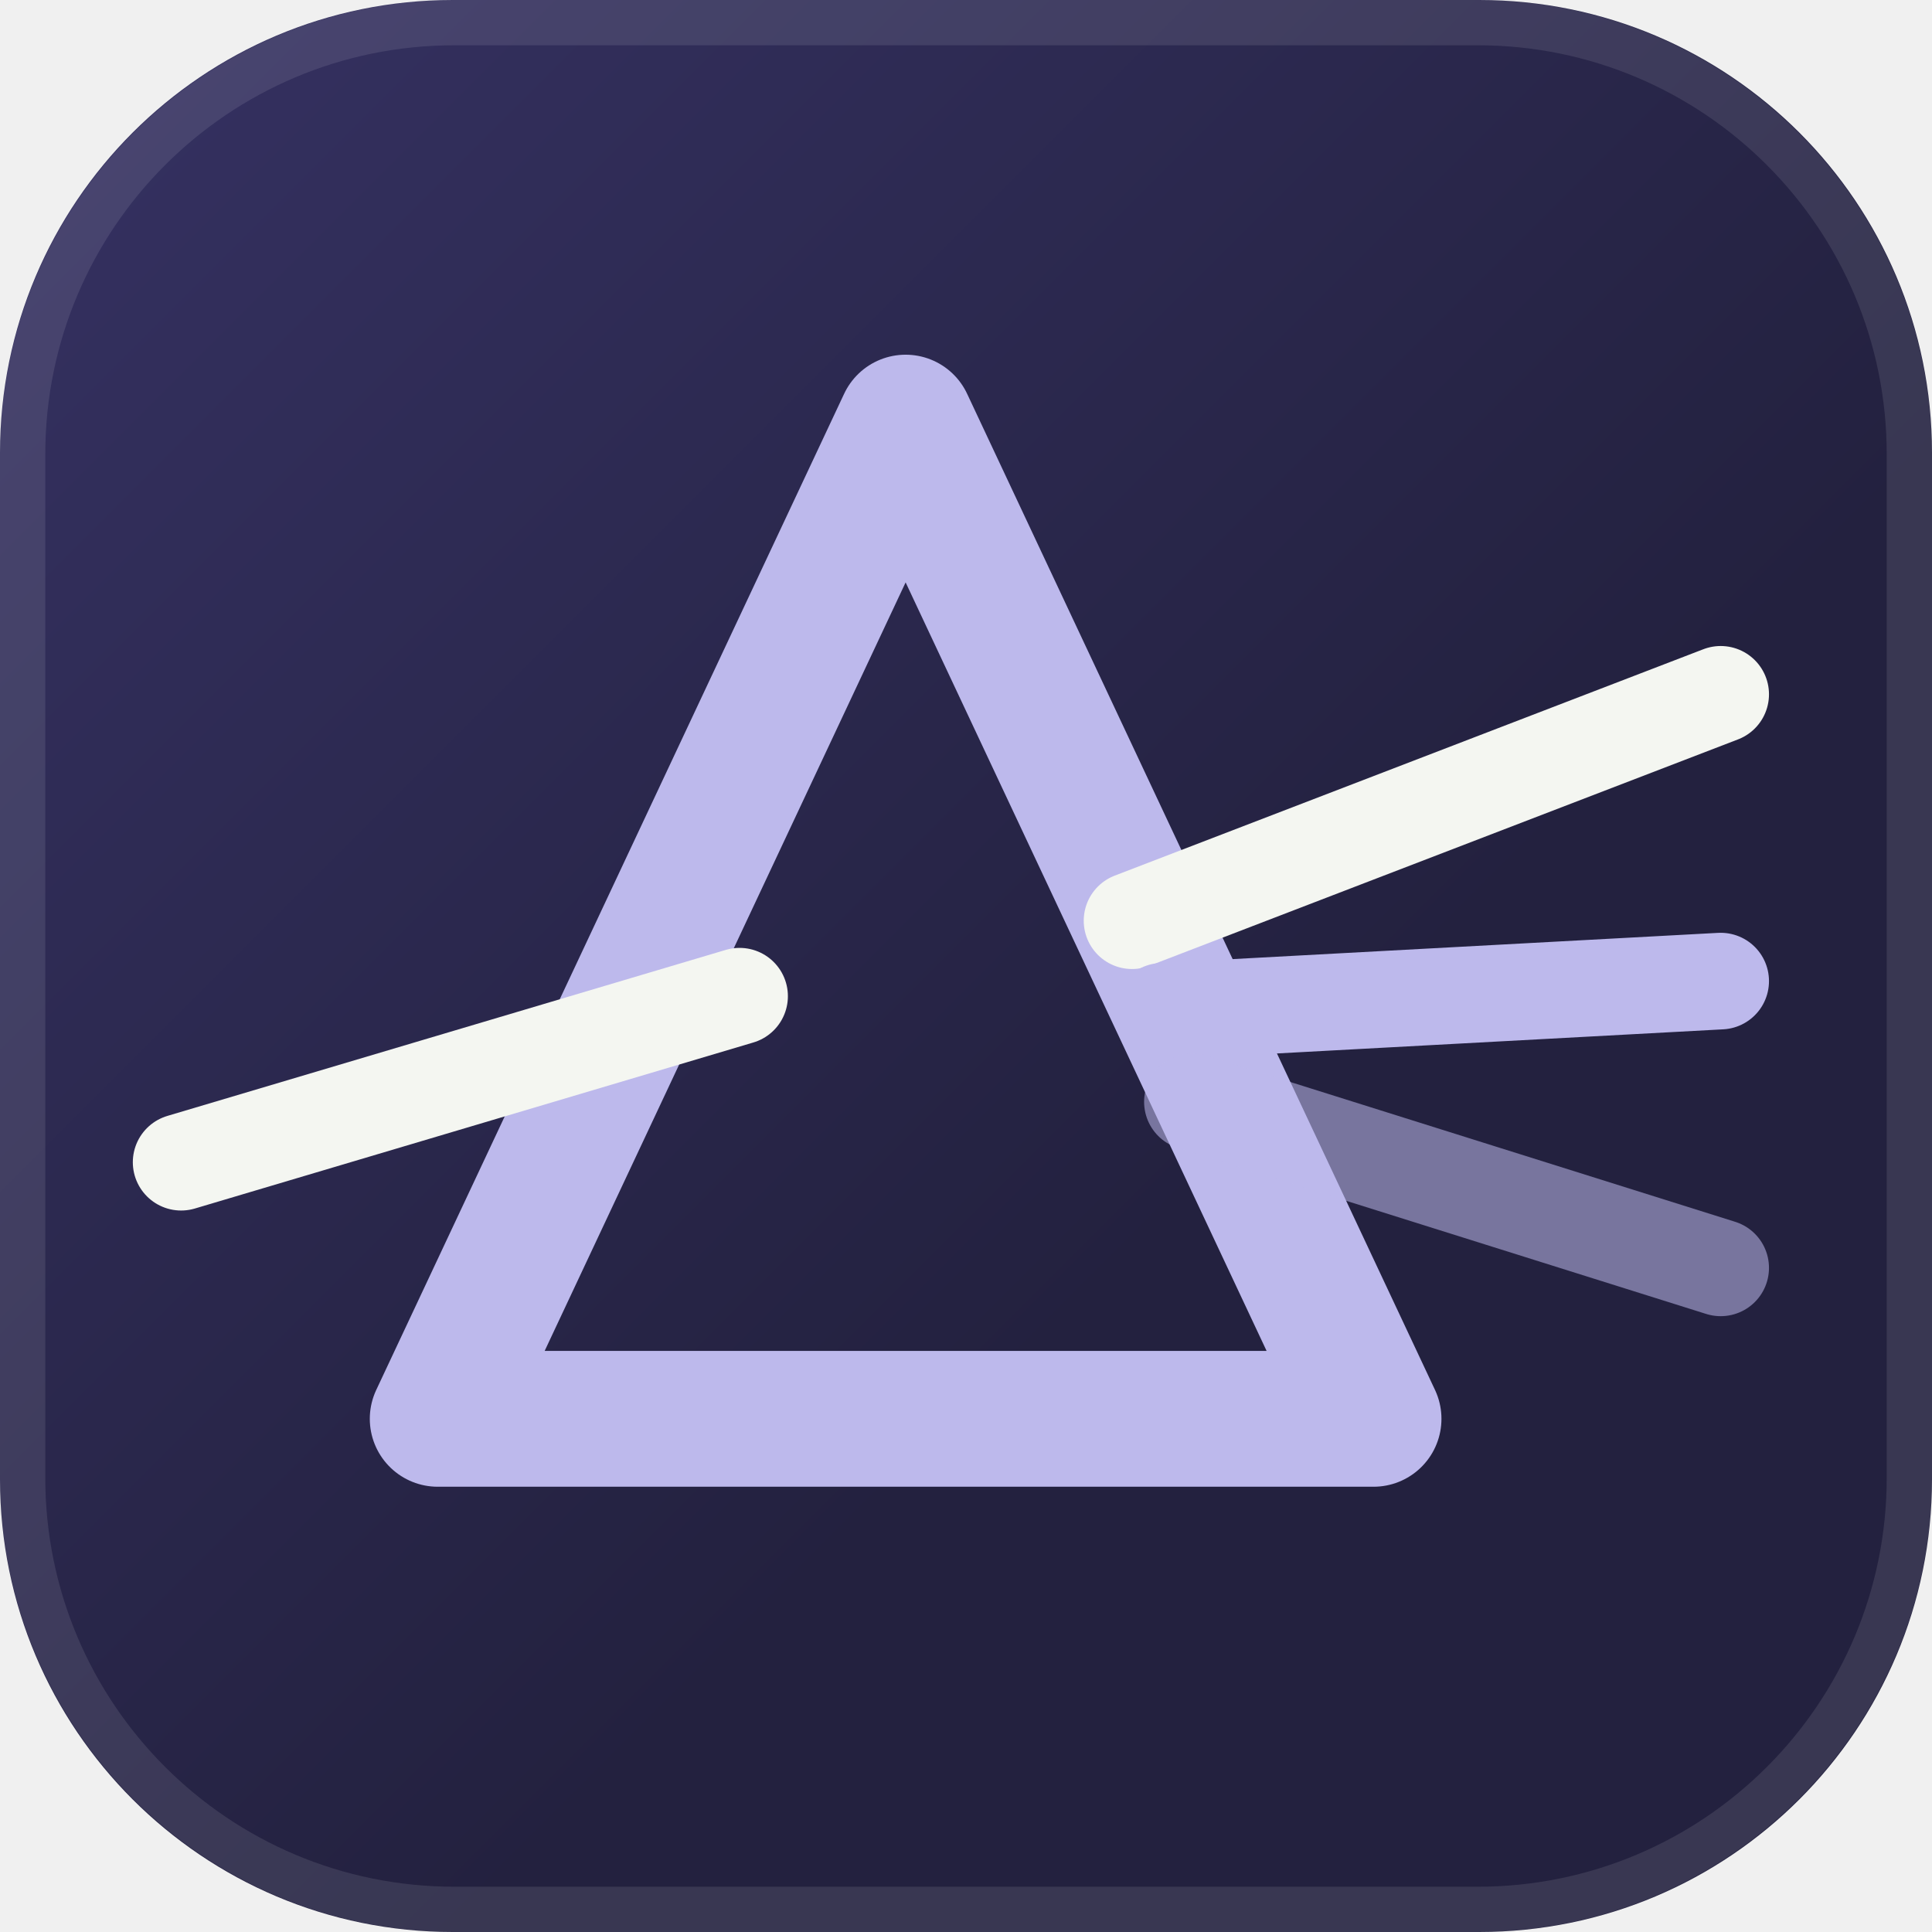
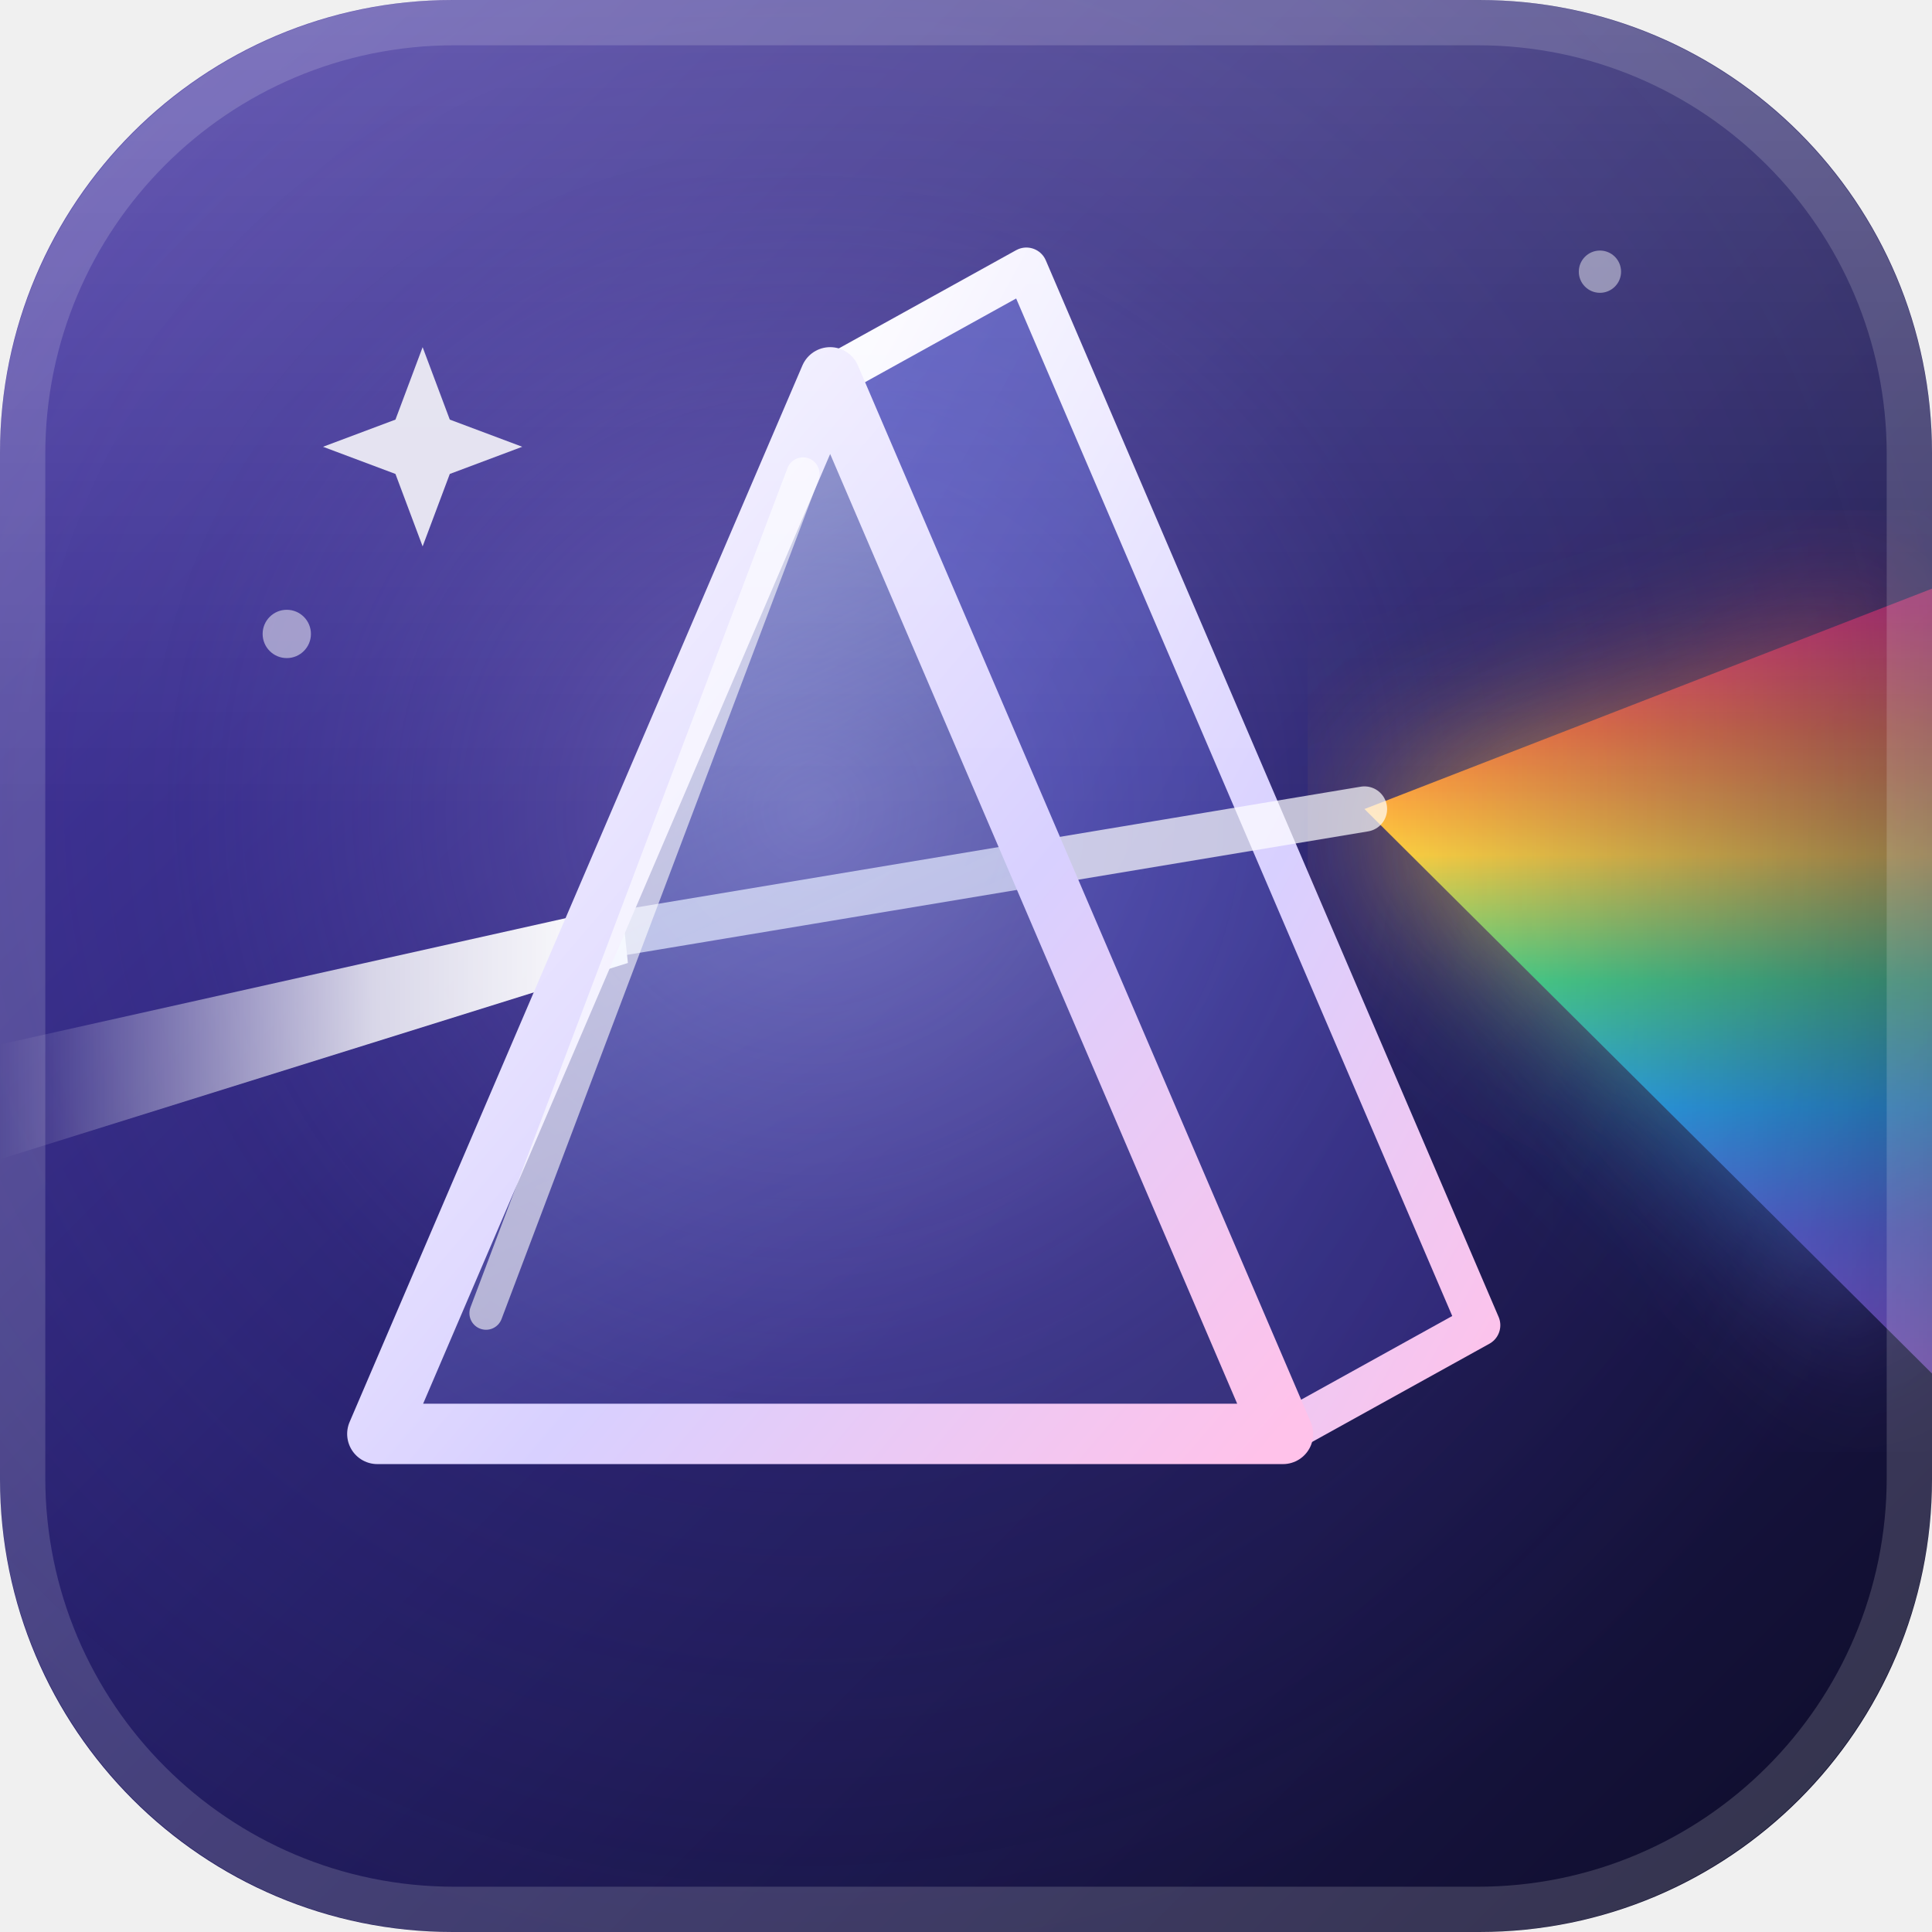
<svg xmlns="http://www.w3.org/2000/svg" class="brand-mark" aria-hidden="true" style="border-radius:6px" viewBox="0 0 64 64" width="24" height="24">
  <defs>
-     <linearGradient id="bpe" x1="0" y1="0" x2="1" y2="1">
-       <stop offset="0" stop-color="#363263" />
-       <stop offset=".62" stop-color="#23213f" />
+     <linearGradient id="phdbg" x1="0" y1="0" x2="1" y2="1">
+       <stop offset="0" stop-color="#4a3aa8" />
+       <stop offset=".45" stop-color="#26206a" />
+       <stop offset="1" stop-color="#0d0c26" />
    </linearGradient>
+     <radialGradient id="phdgl" cx=".42" cy=".42" r=".6">
+       <stop offset="0" stop-color="#b9a6ff" stop-opacity=".40" />
+       <stop offset=".55" stop-color="#6c5ce7" stop-opacity=".10" />
+       <stop offset="1" stop-color="#6c5ce7" stop-opacity="0" />
+     </radialGradient>
+     <linearGradient id="phdsp" gradientUnits="userSpaceOnUse" x1="64" y1="20" x2="64" y2="45">
+       <stop offset="0.000" stop-color="#ff2d6f" />
+       <stop offset="0.167" stop-color="#ff7a3c" />
+       <stop offset="0.333" stop-color="#ffd23f" />
+       <stop offset="0.500" stop-color="#4be08a" />
+       <stop offset="0.667" stop-color="#2cb9ff" />
+       <stop offset="0.833" stop-color="#6d7bff" />
+       <stop offset="1.000" stop-color="#a46bff" />
+     </linearGradient>
+     <linearGradient id="phdfd" gradientUnits="userSpaceOnUse" x1="45.2" y1="0" x2="64" y2="0">
+       <stop offset="0" stop-color="#fff" />
+       <stop offset="1" stop-color="#fff" stop-opacity="0.5" />
+     </linearGradient>
+     <mask id="phdmk">
+       <rect width="64" height="64" fill="url(#phdfd)" />
+     </mask>
+     <linearGradient id="phdin" gradientUnits="userSpaceOnUse" x1="0" y1="0" x2="20.6" y2="0">
+       <stop offset="0" stop-color="#fff" stop-opacity="0" />
+       <stop offset=".6" stop-color="#fff" stop-opacity=".8" />
+       <stop offset="1" stop-color="#fff" />
+     </linearGradient>
+     <linearGradient id="phdfr" x1="0" y1="0" x2=".4" y2="1">
+       <stop offset="0" stop-color="#e9f8ff" stop-opacity=".62" />
+       <stop offset=".5" stop-color="#a9c8ff" stop-opacity=".30" />
+       <stop offset="1" stop-color="#8a7dff" stop-opacity=".22" />
+     </linearGradient>
+     <linearGradient id="phdsd" x1="0" y1="0" x2="1" y2="1">
+       <stop offset="0" stop-color="#7d8cff" stop-opacity=".45" />
+       <stop offset="1" stop-color="#3b2f8f" stop-opacity=".55" />
+     </linearGradient>
+     <linearGradient id="phded" x1="0" y1="0" x2="1" y2="1">
+       <stop offset="0" stop-color="#ffffff" />
+       <stop offset=".6" stop-color="#d8d0ff" />
+       <stop offset="1" stop-color="#ffc2ea" />
+     </linearGradient>
+     <linearGradient id="phdsh" x1="0" y1="0" x2="0" y2="1">
+       <stop offset="0" stop-color="#fff" stop-opacity=".18" />
+       <stop offset=".42" stop-color="#fff" stop-opacity="0" />
+     </linearGradient>
+     <clipPath id="phdcl">
+       <rect width="64" height="64" rx="15" />
+     </clipPath>
+     <filter id="phdb" x="-30%" y="-30%" width="160%" height="160%">
+       <feGaussianBlur stdDeviation="2.6" />
+     </filter>
  </defs>
-   <rect width="64" height="64" rx="15" fill="url(#bpe)" />
-   <rect x=".75" y=".75" width="62.5" height="62.5" rx="14.3" fill="none" stroke="#fff" stroke-opacity=".10" stroke-width="1.5" />
-   <path d="M30 14 14.5 47h31z" stroke="#bdb9ec" stroke-width="4.5" stroke-linecap="round" stroke-linejoin="round" fill="none" />
-   <path d="M6 38.5 24.5 33" stroke="#F4F6F1" stroke-width="3.2" stroke-linecap="round" />
-   <path d="M37.5 30.5 57 23" stroke="#F4F6F1" stroke-width="3.2" stroke-linecap="round" />
-   <path d="M38.5 33.5 57 32.5" stroke="#bdb9ec" stroke-width="3.2" stroke-linecap="round" />
-   <path d="M39.5 36.5 57 42" stroke="#bdb9ec" stroke-width="3.2" stroke-linecap="round" opacity=".55" />
+   <rect width="64" height="64" rx="15" fill="url(#phdbg)" />
+   <g clip-path="url(#phdcl)">
+     <rect width="64" height="64" fill="url(#phdgl)" />
+     <g mask="url(#phdmk)">
+       <path d="M45.2 26.8 L64 19.5 L64 45.5 Z" fill="url(#phdsp)" filter="url(#phdb)" opacity=".85" />
+       <path d="M45.2 26.8 L64 19.5 L64 45.5 Z" fill="url(#phdsp)" />
+     </g>
+     <path d="M0 34.6 L20.6 30.0 L20.8 31.9 L0 38.4 Z" fill="url(#phdin)" />
+     <path d="M27.50 12.50 L34.00 8.90 L49.00 43.90 L42.50 47.50 Z" fill="url(#phdsd)" stroke="url(#phded)" stroke-width="1.4" stroke-linejoin="round" />
+     <path d="M20.6 30.9 L45.2 26.8" stroke="#fff" stroke-opacity=".7" stroke-width="1.5" stroke-linecap="round" />
+     <path d="M27.50 12.50 L12.50 47.50 L42.50 47.50 Z" fill="url(#phdfr)" stroke="url(#phded)" stroke-width="2.0" stroke-linejoin="round" />
+     <path d="M26.60 15.70 L16.10 43.50" stroke="#fff" stroke-opacity=".6" stroke-width="1.1" stroke-linecap="round" />
+     <path d="M14 11.5l.9 2.4 2.4.9-2.4.9-.9 2.4-.9-2.4-2.4-.9 2.4-.9z" fill="#fff" opacity=".85" />
+     <circle cx="9.5" cy="21" r=".8" fill="#fff" opacity=".5" />
+     <circle cx="53" cy="9" r=".7" fill="#fff" opacity=".45" />
+   </g>
+   <rect width="64" height="64" rx="15" fill="url(#phdsh)" />
+   <rect x=".75" y=".75" width="62.5" height="62.5" rx="14.3" fill="none" stroke="#fff" stroke-opacity=".16" stroke-width="1.5" />
</svg>
